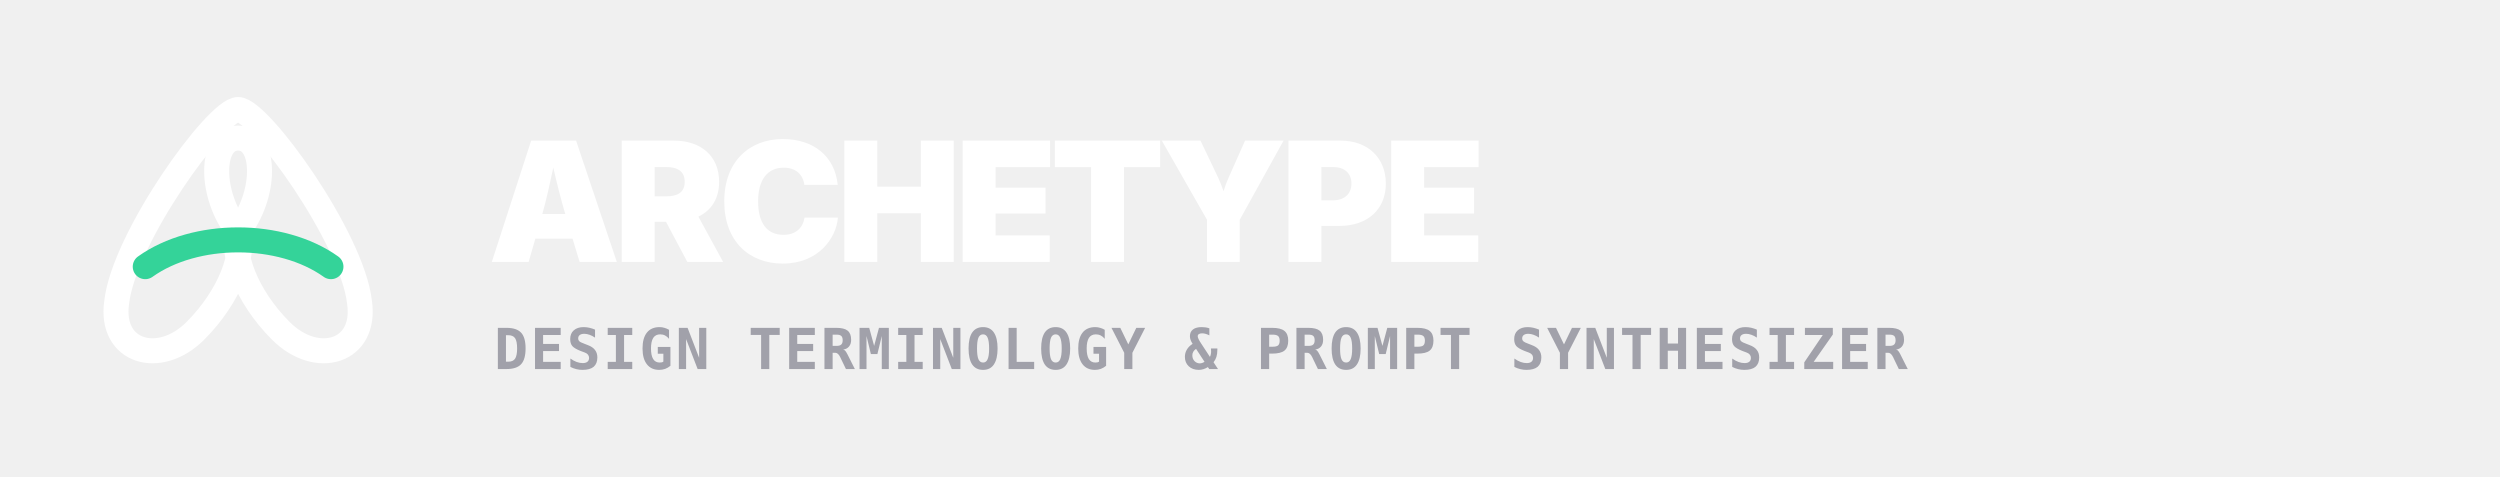
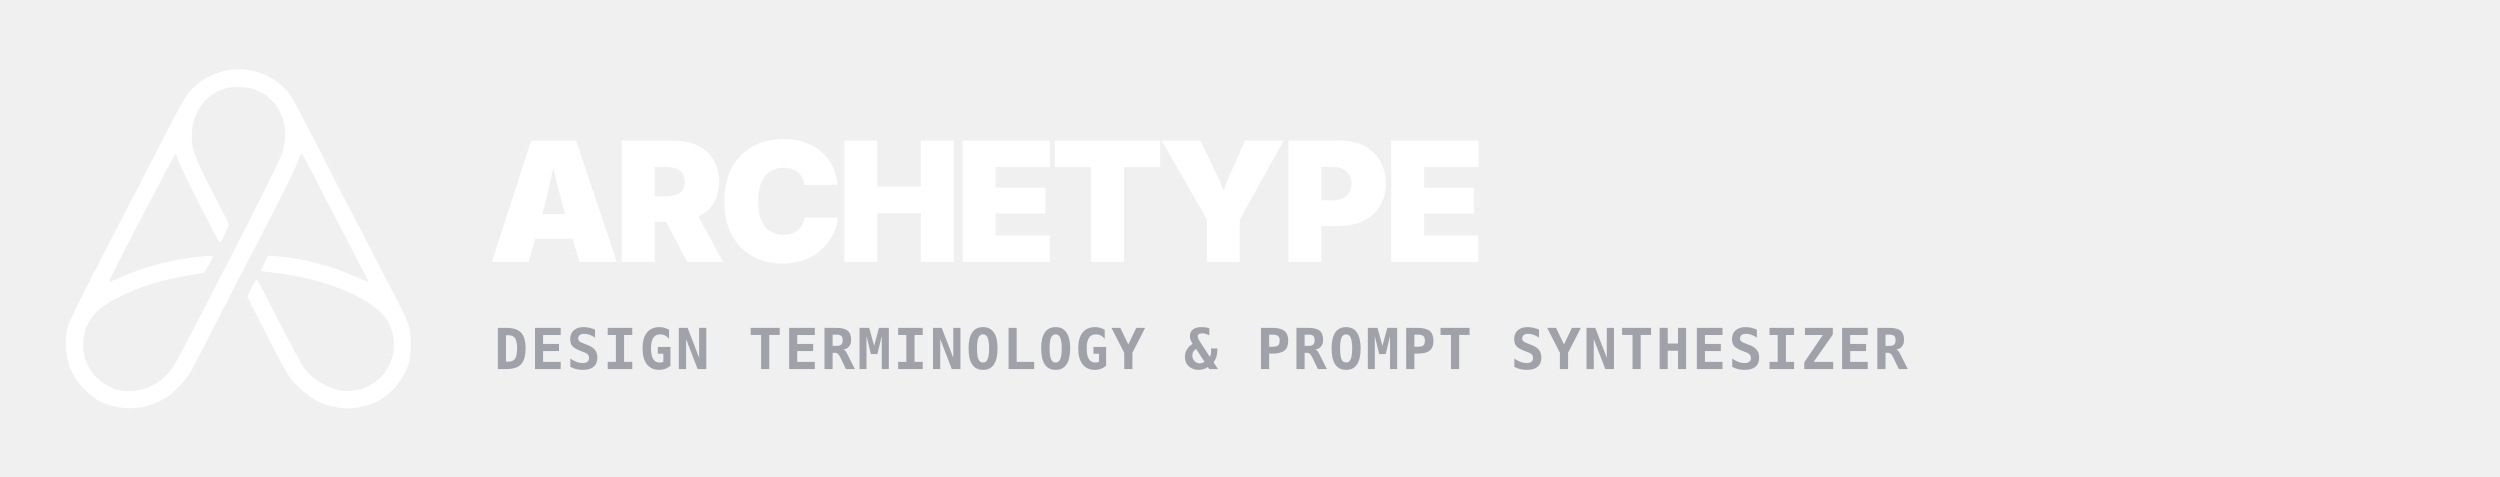
<svg xmlns="http://www.w3.org/2000/svg" viewBox="0 0 420 80" fill="none">
-   <g transform="translate(10, 10) scale(0.6)">
-     <path d="M 50 14          C 56 14 82 50 84 68          C 86 82 72 86 62 76          C 52 66 48 54 50 48          C 52 54 48 66 38 76          C 28 86 14 82 16 68          C 18 50 44 14 50 14 Z" stroke="#FFFFFF" stroke-width="7" stroke-linecap="round" stroke-linejoin="round" />
-     <path d="M 50 48          C 42 38 42 22 50 22          C 58 22 58 38 50 48 Z" stroke="#FFFFFF" stroke-width="7" stroke-linecap="round" stroke-linejoin="round" />
-     <path d="M 24 58          C 38 48 62 48 76 58" stroke="#34D399" stroke-width="7" stroke-linecap="round" />
+   <g transform="translate(10, 10.4) scale(0.2)">
+     <path d="M 137 7.872 C 123.699 11.342, 112.821 18.935, 105.791 29.655 C 103.322 33.420, 94.987 48.875, 87.269 64 C 70.492 96.875, 59.600 117.953, 56.386 123.760 C 55.089 126.103, 48.788 138.253, 42.384 150.760 C 3.094 227.486, 5.710 221.386, 5.617 236.500 C 5.541 248.830, 6.885 254.240, 12.612 264.660 C 16.652 272.011, 26.623 281.512, 34.180 285.212 C 52.523 294.192, 74.855 292.415, 91.322 280.665 C 97.805 276.038, 105.923 267.363, 109.722 261 C 112.143 256.947, 118.302 245.075, 137.478 207.500 C 145.057 192.650, 152.266 178.700, 153.499 176.500 C 154.732 174.300, 160.355 163.500, 165.995 152.500 C 171.635 141.500, 181.094 123.050, 187.015 111.500 C 192.936 99.950, 198.803 87.575, 200.052 84 C 201.301 80.425, 202.594 77.179, 202.925 76.787 C 203.256 76.394, 206.780 82.469, 210.756 90.287 C 214.731 98.104, 221.046 110.350, 224.789 117.500 C 228.532 124.650, 236.021 139.050, 241.431 149.500 C 246.842 159.950, 253.270 172.213, 255.715 176.750 C 258.161 181.287, 259.836 185, 259.437 185 C 259.038 185, 254.389 183.025, 249.106 180.610 C 229.674 171.730, 203.921 164.896, 184.308 163.416 L 175.264 162.733 172.086 168.987 C 170.338 172.427, 169.067 175.400, 169.261 175.595 C 169.456 175.789, 174.089 176.430, 179.557 177.018 C 223.737 181.772, 265.616 199.630, 275.782 218.051 C 284.522 233.886, 281.963 252.761, 269.379 265.278 C 260.642 273.968, 247.646 278.100, 235.750 275.968 C 223.500 273.772, 210.520 265.240, 204.187 255.221 C 201.149 250.413, 188.173 225.733, 174.234 198.252 C 169.980 189.865, 166.050 183.012, 165.500 183.022 C 164.950 183.032, 162.994 186.245, 161.153 190.162 L 157.807 197.284 164.345 210.392 C 175.299 232.353, 190.068 260.239, 192.995 264.485 C 198.572 272.576, 211.965 283.452, 220.500 286.822 C 235.645 292.801, 252.476 292.234, 266.711 285.265 C 278.078 279.700, 289.188 266.607, 292.991 254.295 C 295.549 246.013, 295.750 229.890, 293.395 221.960 C 291.568 215.805, 290.583 213.717, 278.799 191 C 274.092 181.925, 266.200 166.625, 261.262 157 C 256.324 147.375, 250.250 135.675, 247.765 131 C 240.254 116.870, 229.520 96.056, 213.729 65 C 205.478 48.775, 196.714 32.439, 194.253 28.699 C 182.582 10.960, 158.601 2.236, 137 7.872 M 137.198 22.916 C 121.684 28.686, 112.361 41.713, 111.243 59.181 C 110.445 71.643, 112.608 78.169, 126.755 105.979 C 133.603 119.442, 139.835 131.355, 140.603 132.451 C 141.372 133.548, 142.003 135.357, 142.008 136.473 C 142.018 139.225, 135.735 152.053, 134.561 151.676 C 133.122 151.213, 102.325 90.347, 99.938 83.250 C 98.783 79.813, 97.684 77, 97.498 77 C 97.311 77, 92.230 86.338, 86.206 97.750 C 60.085 147.235, 40.686 185, 41.387 185 C 41.692 185, 44.317 183.933, 47.220 182.628 C 62.370 175.822, 79.141 170.340, 95.083 166.983 C 107.386 164.391, 127.938 162.090, 128.639 163.225 C 129.328 164.340, 122.786 176.145, 120.954 177.091 C 120.154 177.505, 115.450 178.385, 110.500 179.047 C 82.844 182.748, 52.212 193.908, 35.067 206.530 C 28.837 211.116, 23.683 218.437, 21.408 225.932 C 19.737 231.438, 19.577 243.409, 21.112 248.101 C 23.461 255.280, 26.427 260.332, 30.937 264.831 C 40.194 274.066, 51.935 278.007, 64.304 276.031 C 72.035 274.796, 76.769 272.917, 83.655 268.351 C 90.322 263.929, 95.490 257.122, 102.521 243.500 C 105.644 237.450, 110.797 227.550, 113.972 221.500 C 117.147 215.450, 124.364 201.513, 130.011 190.529 C 135.658 179.545, 142.174 166.945, 144.490 162.529 C 161.948 129.251, 186.039 80.531, 187.278 76 C 189.511 67.829, 189.976 62.263, 189.046 54.821 C 187.370 41.411, 179.420 30.308, 167.354 24.529 C 162.521 22.214, 159.843 21.656, 152 21.334 C 144.321 21.018, 141.484 21.322, 137.198 22.916" fill="#FFFFFF" fill-rule="evenodd" />
  </g>
  <text x="82" y="44" font-family="system-ui, -apple-system, sans-serif" font-weight="900" font-size="28" letter-spacing="-0.04em" fill="#FFFFFF">ARCHETYPE</text>
  <text x="83" y="62" font-family="'JetBrains Mono', monospace" font-weight="600" font-size="9.5" letter-spacing="0.04em" fill="#A1A1AA">DESIGN TERMINOLOGY &amp; PROMPT SYNTHESIZER</text>
</svg>
